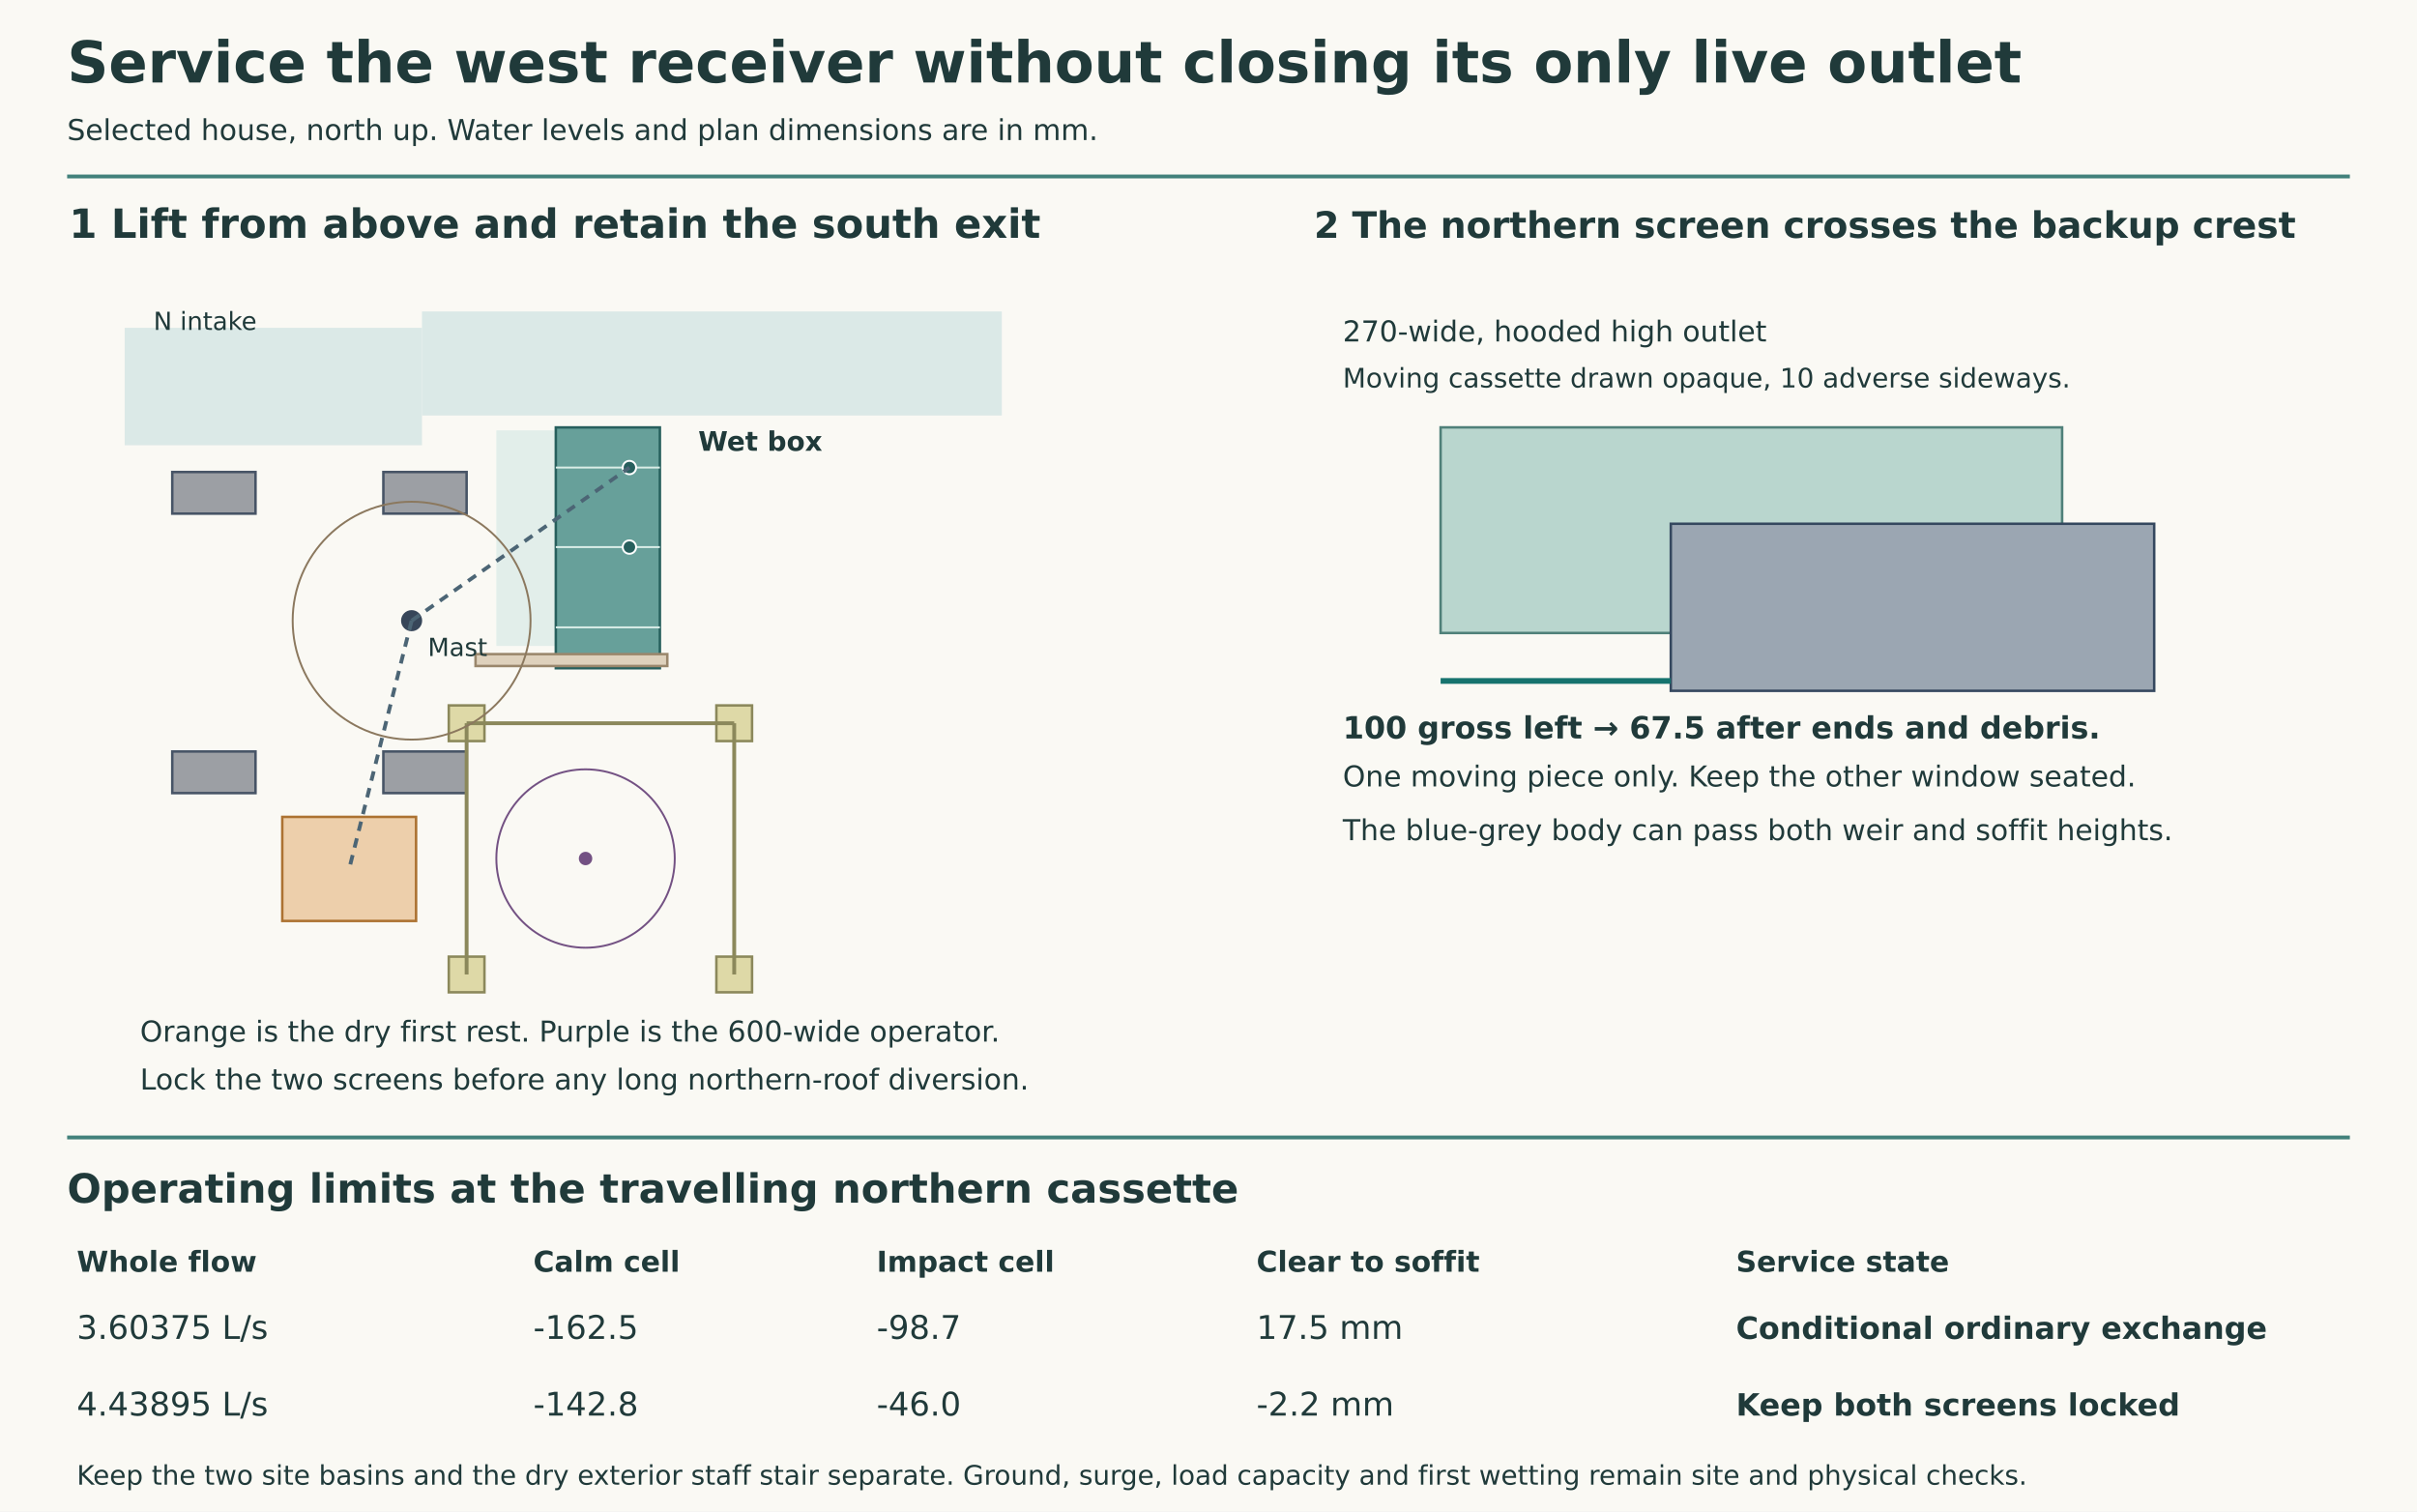
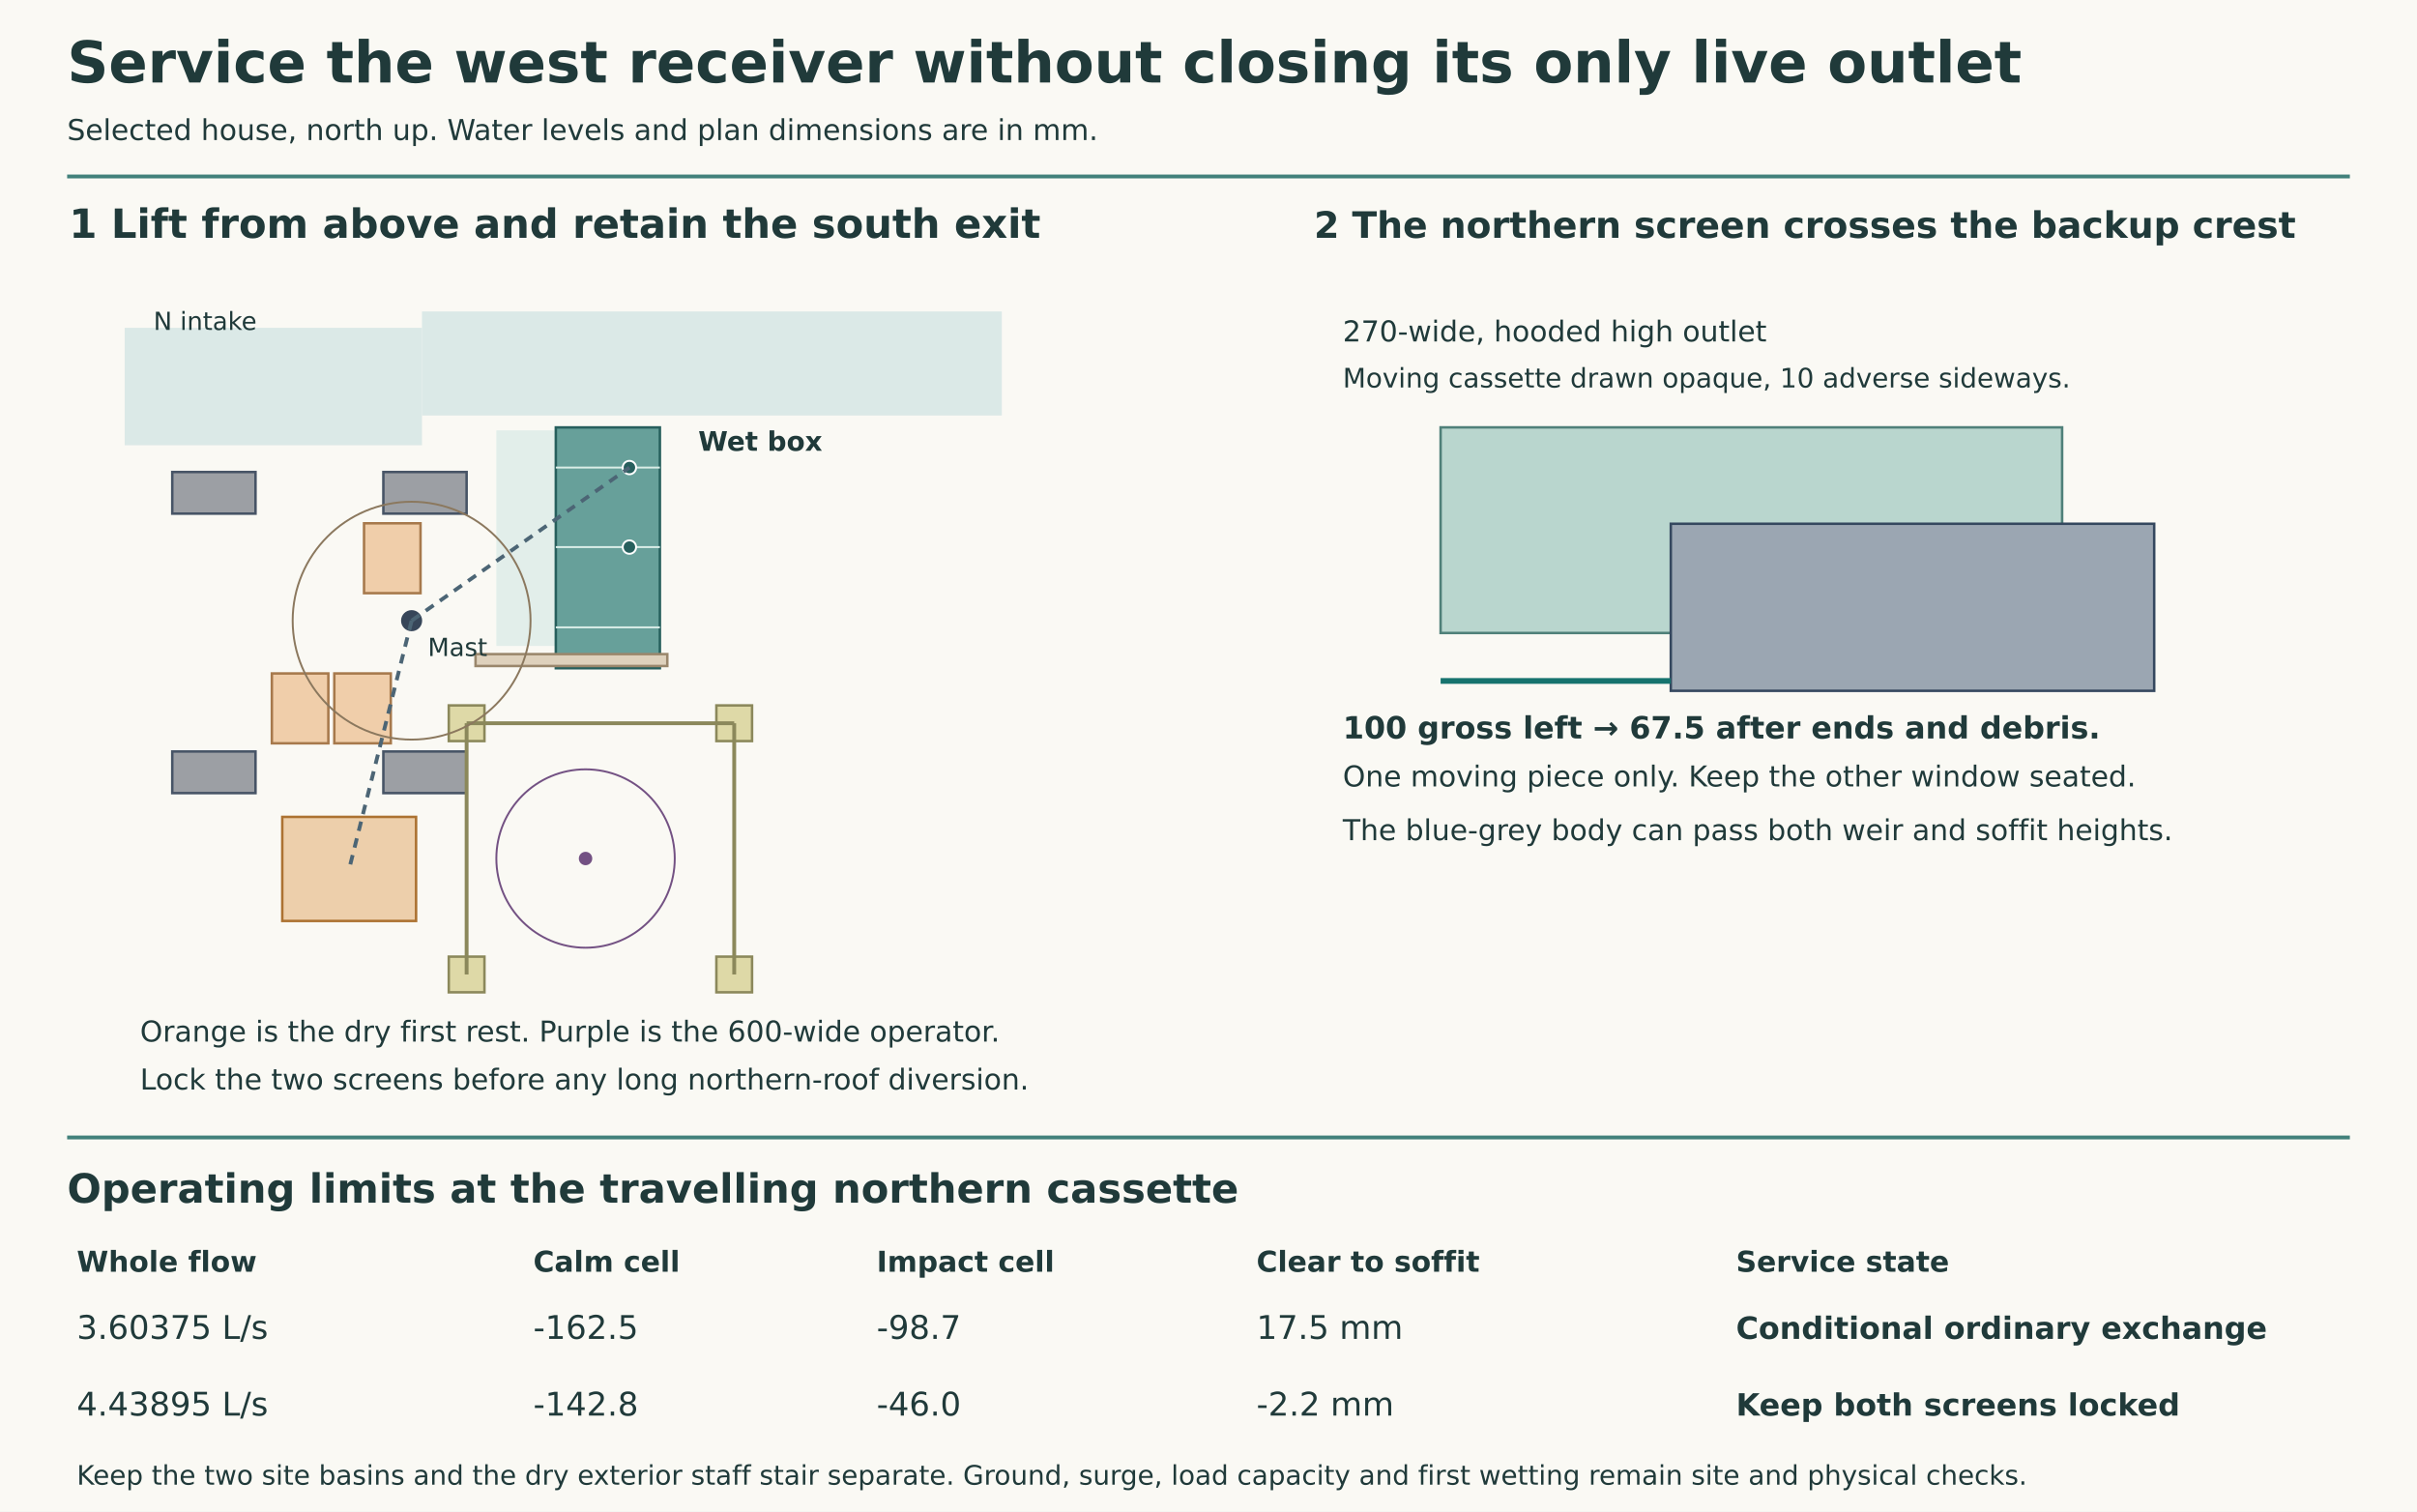
<svg xmlns="http://www.w3.org/2000/svg" viewBox="0 0 1260 788" role="img" aria-labelledby="title desc">
  <rect width="1260" height="788" fill="#faf9f4" />
  <g font-family="DejaVu Sans,sans-serif" fill="#203a3a">
    <text x="35" y="43" font-size="30" font-weight="700">Service the west receiver without closing its only live outlet</text>
    <text x="35" y="73" font-size="15" font-weight="400">Selected house, north up. Water levels and plan dimensions are in mm.</text>
    <rect x="35" y="91" width="1190" height="2" fill="#42817b" stroke="none" stroke-width="1.3" />
    <text x="36" y="124" font-size="21" font-weight="700">1   Lift from above and retain the south exit</text>
    <rect x="65" y="170.9" width="155" height="61.225" fill="#dbe9e7" stroke="none" stroke-width="1.3" />
    <rect x="220" y="162.375" width="302.25" height="54.25" fill="#dbe9e7" stroke="none" stroke-width="1.3" />
    <rect x="258.75" y="224.375" width="31" height="112.375" fill="#e2eeea" stroke="none" stroke-width="1.3" />
    <rect x="289.75" y="222.825" width="54.25" height="125.55" fill="#67a09a" stroke="#275f5d" stroke-width="1.3" />
    <line x1="289.75" y1="327.062" x2="344" y2="327.062" stroke="#d9ede7" stroke-width="1" stroke-dasharray="" />
    <line x1="289.75" y1="285.212" x2="344" y2="285.212" stroke="#d9ede7" stroke-width="1" stroke-dasharray="" />
    <line x1="289.75" y1="243.75" x2="344" y2="243.75" stroke="#d9ede7" stroke-width="1" stroke-dasharray="" />
    <circle cx="328.113" cy="285.212" r="3.5" fill="#275f5d" stroke="#fff" />
    <circle cx="328.113" cy="243.75" r="3.5" fill="#275f5d" stroke="#fff" />
    <rect x="247.9" y="341.012" width="99.975" height="6.2" fill="#ded1bc" stroke="#9a876c" stroke-width="1.3" />
    <rect x="89.8" y="391.775" width="43.4" height="21.7" fill="#9c9fa4" stroke="#475466" stroke-width="1.3" />
    <rect x="89.8" y="246.075" width="43.4" height="21.7" fill="#9c9fa4" stroke="#475466" stroke-width="1.3" />
    <rect x="199.85" y="391.775" width="43.4" height="21.7" fill="#9c9fa4" stroke="#475466" stroke-width="1.3" />
    <rect x="199.85" y="246.075" width="43.4" height="21.7" fill="#9c9fa4" stroke="#475466" stroke-width="1.3" />
    <rect x="147.15" y="425.875" width="69.75" height="54.25" fill="#edcfab" stroke="#ac7232" stroke-width="1.3" />
+     <rect x="141.725" y="351.087" width="29.45" height="36.425" fill="#f0ceaa" stroke="#a7794c" stroke-width="1.3" />
+     <rect x="174.275" y="351.087" width="29.45" height="36.425" fill="#f0ceaa" stroke="#a7794c" stroke-width="1.3" />
+     <rect x="189.775" y="272.812" width="29.45" height="36.425" fill="#f0ceaa" stroke="#a7794c" stroke-width="1.3" />
    <rect x="233.95" y="498.725" width="18.6" height="18.6" fill="#ded9a7" stroke="#8b885b" stroke-width="1.3" />
    <rect x="233.95" y="367.75" width="18.6" height="18.6" fill="#ded9a7" stroke="#8b885b" stroke-width="1.3" />
    <rect x="373.45" y="498.725" width="18.6" height="18.6" fill="#ded9a7" stroke="#8b885b" stroke-width="1.3" />
    <rect x="373.45" y="367.75" width="18.6" height="18.6" fill="#ded9a7" stroke="#8b885b" stroke-width="1.3" />
    <line x1="243.25" y1="508.025" x2="243.25" y2="377.05" stroke="#8b885b" stroke-width="2" stroke-dasharray="" />
    <line x1="243.25" y1="377.05" x2="382.75" y2="377.05" stroke="#8b885b" stroke-width="2" stroke-dasharray="" />
    <line x1="382.75" y1="377.05" x2="382.75" y2="508.025" stroke="#8b885b" stroke-width="2" stroke-dasharray="" />
    <circle cx="305.25" cy="447.575" r="46.5" fill="none" stroke="#735183" />
    <circle cx="305.25" cy="447.575" r="3" fill="#735183" stroke="#735183" />
    <circle cx="214.575" cy="323.575" r="62" fill="none" stroke="#8b785e" />
    <circle cx="214.575" cy="323.575" r="5" fill="#374659" stroke="#374659" />
    <line x1="214.575" y1="323.575" x2="328.113" y2="243.75" stroke="#4c6575" stroke-width="2" stroke-dasharray="5 4" />
    <line x1="214.575" y1="323.575" x2="182.025" y2="453" stroke="#4c6575" stroke-width="2" stroke-dasharray="5 4" />
    <text x="80" y="172" font-size="13" font-weight="400">N intake</text>
    <text x="364" y="235" font-size="14" font-weight="700">Wet box</text>
    <text x="223" y="342" font-size="13" font-weight="400">Mast</text>
    <text x="73" y="543" font-size="15" font-weight="400">Orange is the dry first rest. Purple is the 600-wide operator.</text>
    <text x="73" y="568" font-size="15" font-weight="400">Lock the two screens before any long northern-roof diversion.</text>
    <text x="685" y="124" font-size="19" font-weight="700">2   The northern screen crosses the backup crest</text>
    <rect x="751" y="222.8" width="324" height="107.2" fill="#b9d6ce" stroke="#4f8079" stroke-width="1.3" />
    <rect x="871" y="273.05" width="252" height="87.1" fill="#9ba6b2" stroke="#35485f" stroke-width="1.3" />
    <text x="700" y="178" font-size="15" font-weight="400">270-wide, hooded high outlet</text>
    <text x="700" y="202" font-size="14" font-weight="400">Moving cassette drawn opaque, 10 adverse sideways.</text>
    <line x1="751" y1="355" x2="871" y2="355" stroke="#16736e" stroke-width="3" stroke-dasharray="" />
    <text x="700" y="385" font-size="16" font-weight="700">100 gross left → 67.5 after ends and debris.</text>
    <text x="700" y="410" font-size="15" font-weight="400">One moving piece only. Keep the other window seated.</text>
    <text x="700" y="438" font-size="15" font-weight="400">The blue-grey body can pass both weir and soffit heights.</text>
    <rect x="35" y="592" width="1190" height="2" fill="#42817b" stroke="none" stroke-width="1.3" />
    <text x="35" y="627" font-size="21" font-weight="700">Operating limits at the travelling northern cassette</text>
    <text x="40" y="663" font-size="15" font-weight="700">Whole flow</text>
    <text x="278" y="663" font-size="15" font-weight="700">Calm cell</text>
    <text x="457" y="663" font-size="15" font-weight="700">Impact cell</text>
    <text x="655" y="663" font-size="15" font-weight="700">Clear to soffit</text>
    <text x="905" y="663" font-size="15" font-weight="700">Service state</text>
    <text x="40" y="698" font-size="17" font-weight="400">3.60375 L/s</text>
    <text x="278" y="698" font-size="17" font-weight="400">-162.5</text>
    <text x="457" y="698" font-size="17" font-weight="400">-98.7</text>
    <text x="655" y="698" font-size="17" font-weight="400">17.5 mm</text>
    <text x="905" y="698" font-size="16" font-weight="700">Conditional ordinary exchange</text>
    <text x="40" y="738" font-size="17" font-weight="400">4.43895 L/s</text>
    <text x="278" y="738" font-size="17" font-weight="400">-142.8</text>
    <text x="457" y="738" font-size="17" font-weight="400">-46.0</text>
    <text x="655" y="738" font-size="17" font-weight="400">-2.2 mm</text>
    <text x="905" y="738" font-size="16" font-weight="700">Keep both screens locked</text>
    <text x="40" y="774" font-size="14" font-weight="400">Keep the two site basins and the dry exterior staff stair separate. Ground, surge, load capacity and first wetting remain site and physical checks.</text>
  </g>
</svg>
